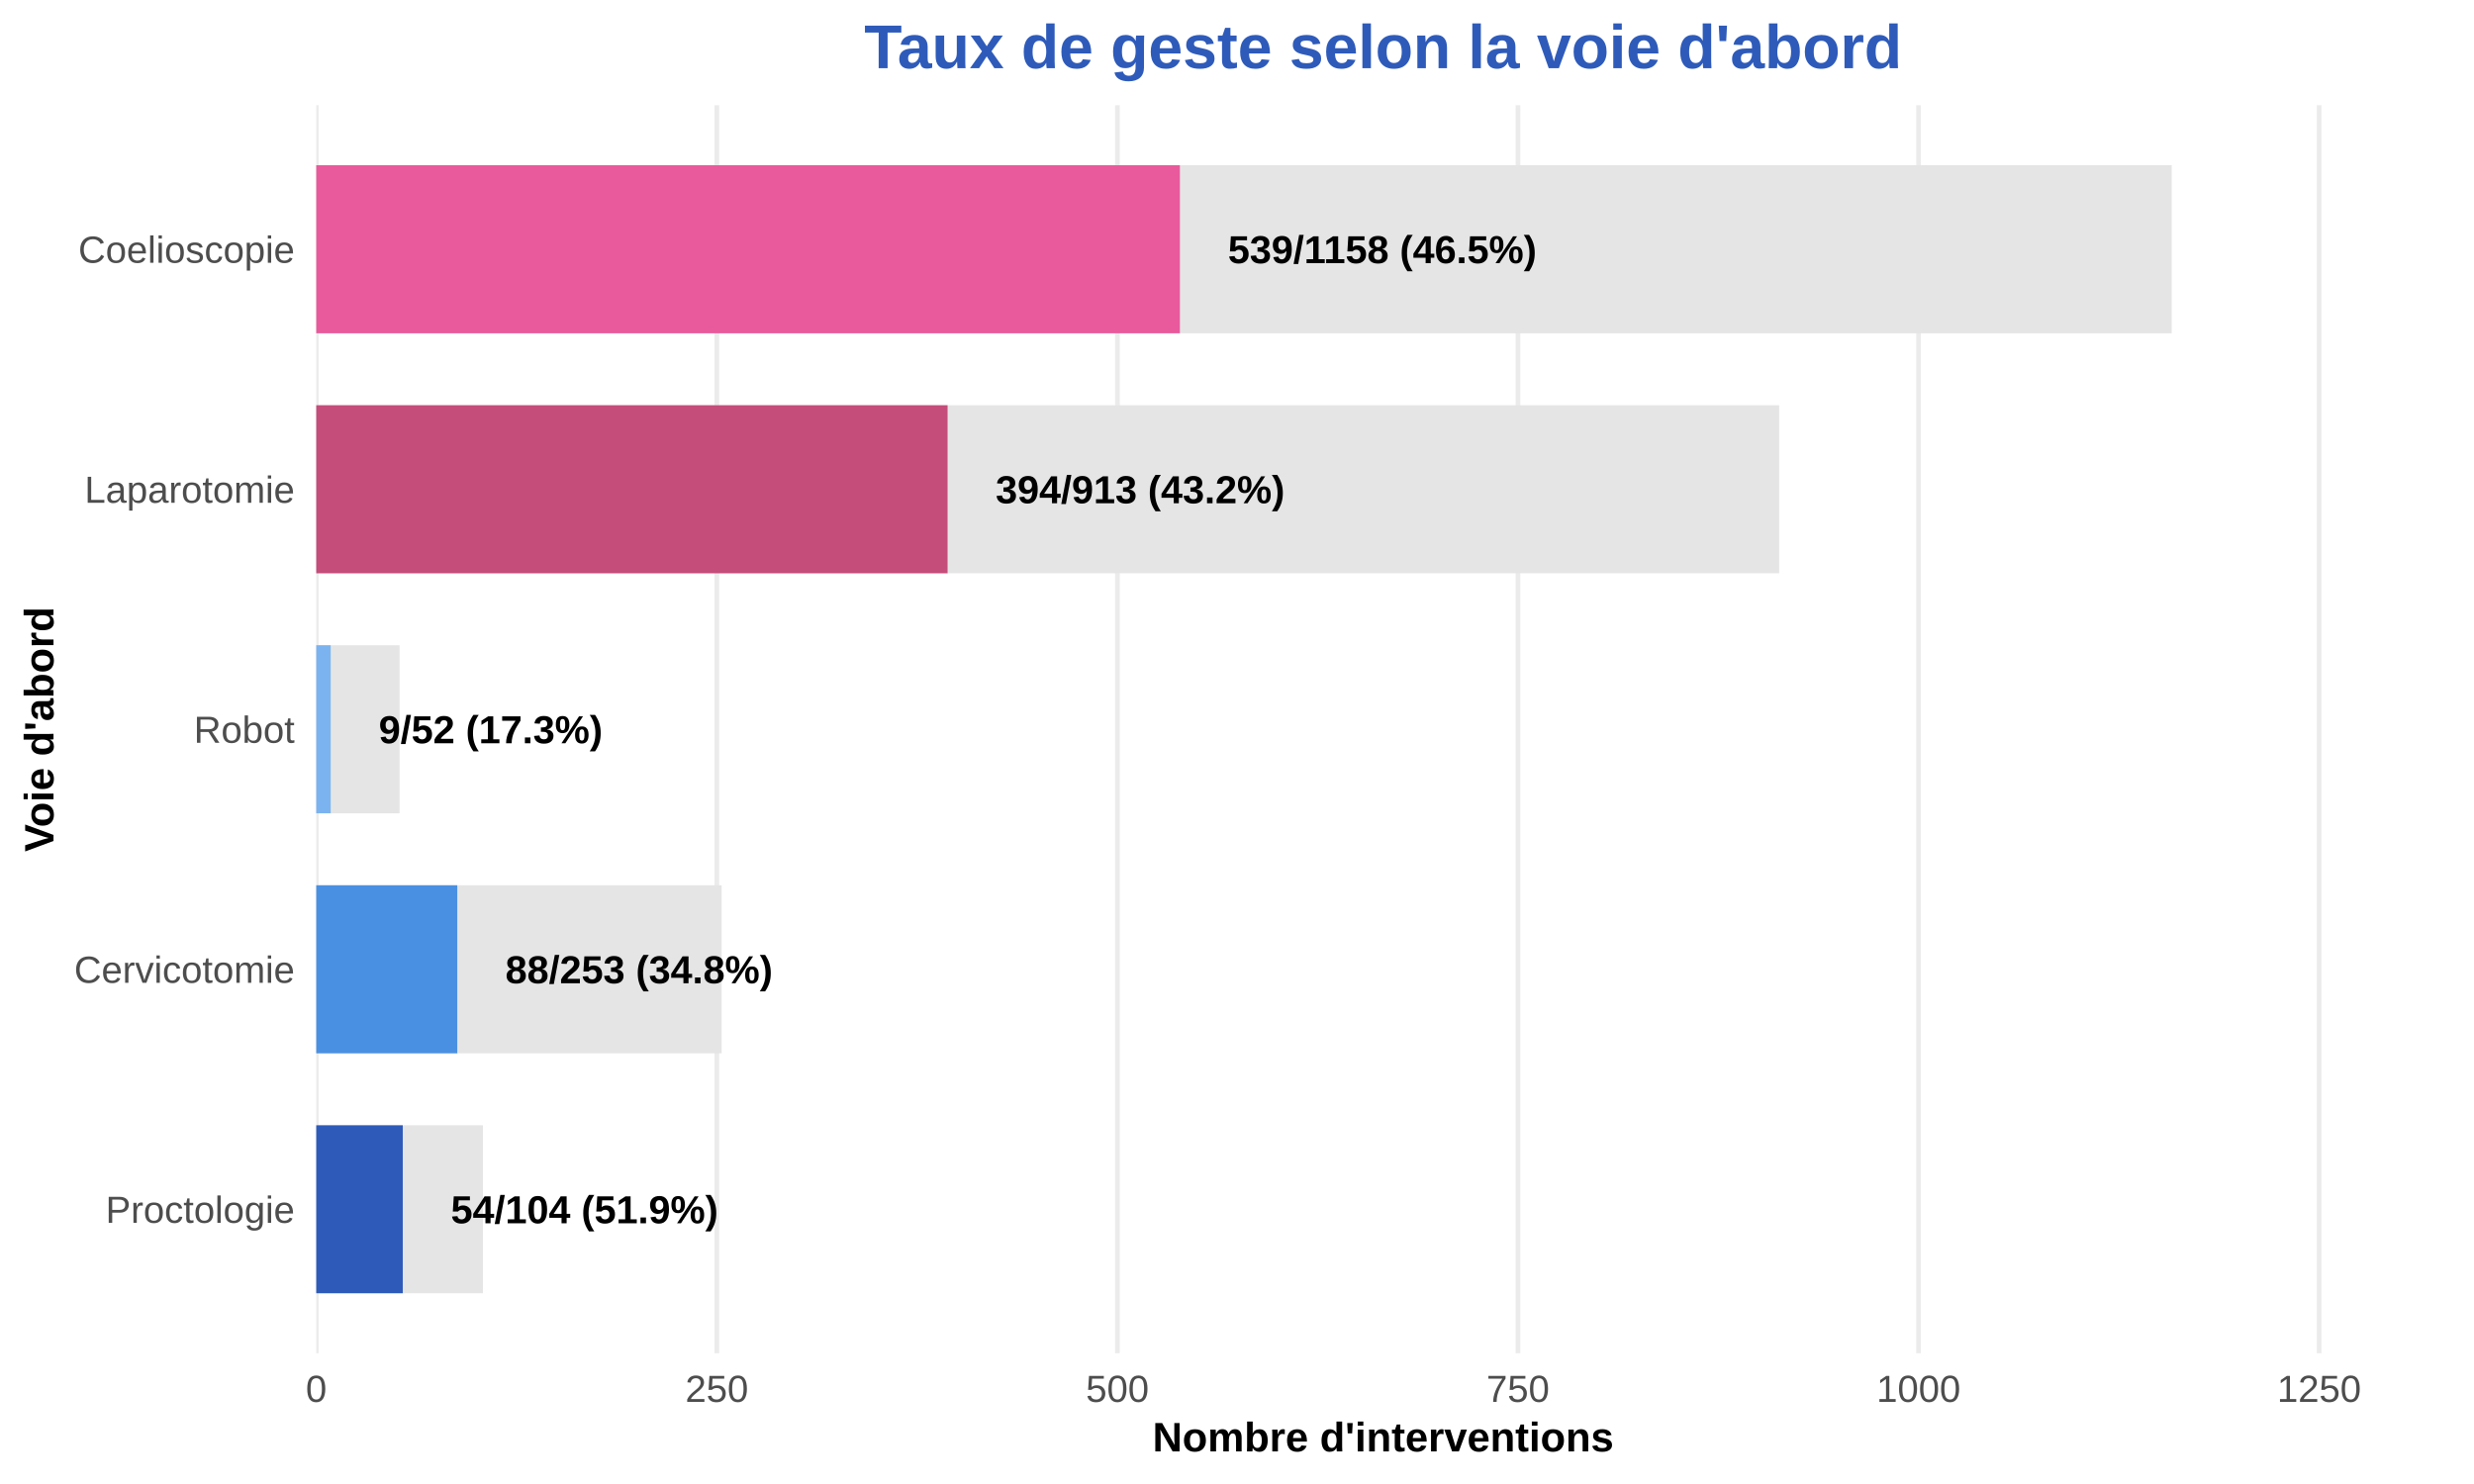
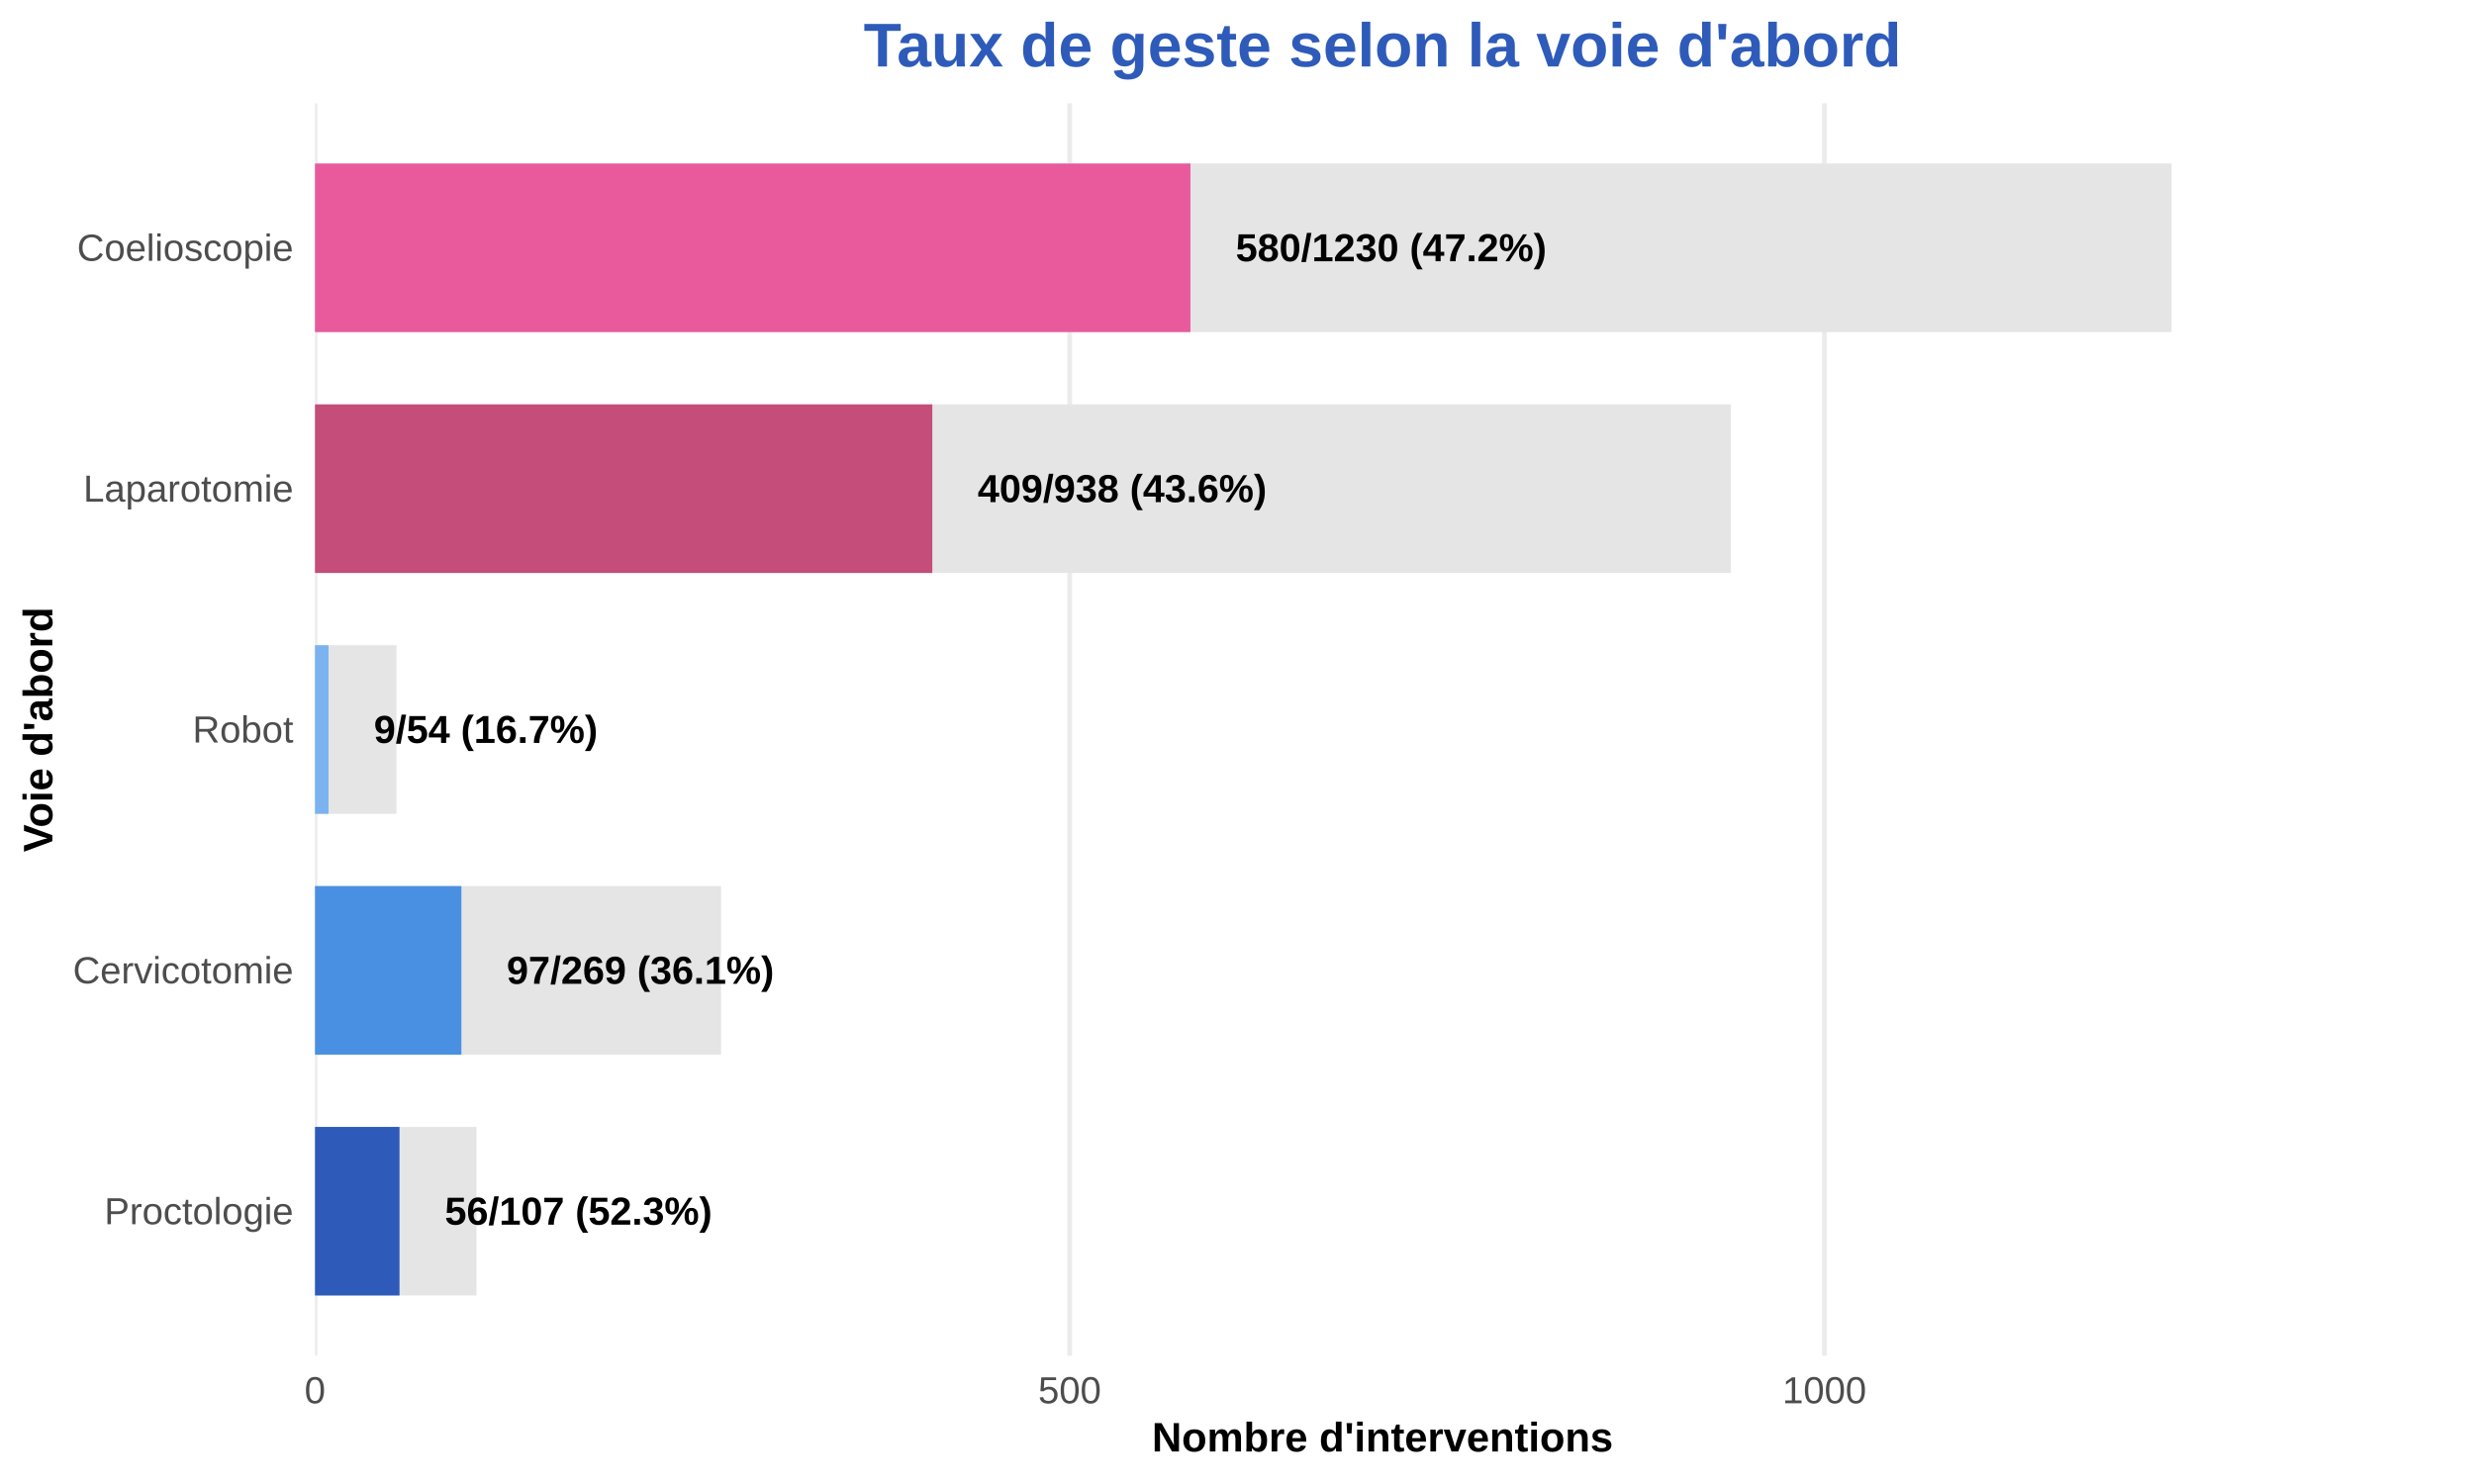
<svg xmlns="http://www.w3.org/2000/svg" width="720.00pt" height="432.00pt" viewBox="0 0 720.00 432.00">
  <g class="svglite">
    <defs>
      <style type="text/css">
    .svglite line, .svglite polyline, .svglite polygon, .svglite path, .svglite rect, .svglite circle {
      fill: none;
      stroke: #000000;
      stroke-linecap: round;
      stroke-linejoin: round;
      stroke-miterlimit: 10.00;
    }
    .svglite text {
      white-space: pre;
    }
    .svglite g.glyphgroup path {
      fill: inherit;
      stroke: none;
    }
  </style>
    </defs>
    <rect width="100%" height="100%" style="stroke: none; fill: #FFFFFF;" />
    <defs>
      <clipPath id="cpMC4wMHw3MjAuMDB8MC4wMHw0MzIuMDA=">
        <rect x="0.00" y="0.00" width="720.00" height="432.00" />
      </clipPath>
    </defs>
    <g clip-path="url(#cpMC4wMHw3MjAuMDB8MC4wMHw0MzIuMDA=)">
-       <rect x="-0" y="0" width="720.00" height="432.00" style="stroke-width: 1.36; stroke: none; fill: #FFFFFF;" />
+       <rect x="0.00" y="0" width="720.00" height="432.00" style="stroke-width: 1.36; stroke: none; fill: #FFFFFF;" />
    </g>
    <defs>
-       <clipPath id="cpOTIuMDR8NzEzLjAzfDMwLjYzfDM5My45NQ==">
-         <rect x="92.04" y="30.63" width="620.98" height="363.32" />
+       <clipPath id="cpOTEuNjd8NzEzLjAzfDMwLjA3fDM5NC42Ng==">
+         <rect x="91.67" y="30.07" width="621.35" height="364.60" />
      </clipPath>
    </defs>
-     <g clip-path="url(#cpOTIuMDR8NzEzLjAzfDMwLjYzfDM5My45NQ==)">
-       <rect x="92.04" y="30.63" width="620.98" height="363.32" style="stroke-width: 1.36; stroke: none; fill: #FFFFFF;" />
-       <polyline points="92.04,393.95 92.04,30.63 " style="stroke-width: 1.36; stroke: #EBEBEB; stroke-linecap: butt;" />
-       <polyline points="208.62,393.95 208.62,30.63 " style="stroke-width: 1.36; stroke: #EBEBEB; stroke-linecap: butt;" />
-       <polyline points="325.20,393.95 325.20,30.63 " style="stroke-width: 1.36; stroke: #EBEBEB; stroke-linecap: butt;" />
-       <polyline points="441.77,393.95 441.77,30.63 " style="stroke-width: 1.36; stroke: #EBEBEB; stroke-linecap: butt;" />
-       <polyline points="558.35,393.95 558.35,30.63 " style="stroke-width: 1.36; stroke: #EBEBEB; stroke-linecap: butt;" />
-       <polyline points="674.93,393.95 674.93,30.63 " style="stroke-width: 1.36; stroke: #EBEBEB; stroke-linecap: butt;" />
-       <rect x="92.04" y="257.71" width="117.98" height="48.91" style="stroke-width: 1.07; stroke: none; stroke-linecap: butt; stroke-linejoin: miter; fill: #E5E5E5;" />
-       <rect x="92.04" y="48.10" width="539.99" height="48.91" style="stroke-width: 1.07; stroke: none; stroke-linecap: butt; stroke-linejoin: miter; fill: #E5E5E5;" />
-       <rect x="92.04" y="117.97" width="425.74" height="48.91" style="stroke-width: 1.07; stroke: none; stroke-linecap: butt; stroke-linejoin: miter; fill: #E5E5E5;" />
-       <rect x="92.04" y="327.57" width="48.50" height="48.91" style="stroke-width: 1.07; stroke: none; stroke-linecap: butt; stroke-linejoin: miter; fill: #E5E5E5;" />
-       <rect x="92.04" y="187.84" width="24.25" height="48.91" style="stroke-width: 1.07; stroke: none; stroke-linecap: butt; stroke-linejoin: miter; fill: #E5E5E5;" />
-       <rect x="92.04" y="257.71" width="41.04" height="48.91" style="stroke-width: 1.07; stroke: none; stroke-linecap: butt; stroke-linejoin: miter; fill: #4A90E2;" />
-       <rect x="92.04" y="48.10" width="251.34" height="48.91" style="stroke-width: 1.07; stroke: none; stroke-linecap: butt; stroke-linejoin: miter; fill: #E85A9C;" />
-       <rect x="92.04" y="117.97" width="183.73" height="48.91" style="stroke-width: 1.07; stroke: none; stroke-linecap: butt; stroke-linejoin: miter; fill: #C44D7A;" />
-       <rect x="92.04" y="327.57" width="25.18" height="48.91" style="stroke-width: 1.07; stroke: none; stroke-linecap: butt; stroke-linejoin: miter; fill: #2E5BBA;" />
-       <rect x="92.04" y="187.84" width="4.20" height="48.91" style="stroke-width: 1.07; stroke: none; stroke-linecap: butt; stroke-linejoin: miter; fill: #7BB3F0;" />
-       <text x="147.07" y="286.23" style="font-size: 11.38px; font-weight: bold; font-family: &quot;Arial&quot;;" textLength="77.77px" lengthAdjust="spacingAndGlyphs">88/253 (34.8%)</text>
-       <text x="357.37" y="76.62" style="font-size: 11.38px; font-weight: bold; font-family: &quot;Arial&quot;;" textLength="89.80px" lengthAdjust="spacingAndGlyphs">539/1158 (46.5%)</text>
-       <text x="289.76" y="146.49" style="font-size: 11.38px; font-weight: bold; font-family: &quot;Arial&quot;;" textLength="84.09px" lengthAdjust="spacingAndGlyphs">394/913 (43.2%)</text>
-       <text x="131.21" y="356.10" style="font-size: 11.38px; font-weight: bold; font-family: &quot;Arial&quot;;" textLength="77.77px" lengthAdjust="spacingAndGlyphs">54/104 (51.9%)</text>
-       <text x="110.23" y="216.36" style="font-size: 11.38px; font-weight: bold; font-family: &quot;Arial&quot;;" textLength="65.11px" lengthAdjust="spacingAndGlyphs">9/52 (17.3%)</text>
+     <g clip-path="url(#cpOTEuNjd8NzEzLjAzfDMwLjA3fDM5NC42Ng==)">
+       <rect x="91.67" y="30.07" width="621.35" height="364.60" style="stroke-width: 1.36; stroke: none; fill: #FFFFFF;" />
+       <polyline points="91.67,394.66 91.67,30.07 " style="stroke-width: 1.36; stroke: #EBEBEB; stroke-linecap: butt;" />
+       <polyline points="311.31,394.66 311.31,30.07 " style="stroke-width: 1.36; stroke: #EBEBEB; stroke-linecap: butt;" />
+       <polyline points="530.95,394.66 530.95,30.07 " style="stroke-width: 1.36; stroke: #EBEBEB; stroke-linecap: butt;" />
+       <rect x="91.67" y="257.94" width="118.16" height="49.08" style="stroke-width: 1.07; stroke: none; stroke-linecap: butt; stroke-linejoin: miter; fill: #E5E5E5;" />
+       <rect x="91.67" y="47.60" width="540.31" height="49.08" style="stroke-width: 1.07; stroke: none; stroke-linecap: butt; stroke-linejoin: miter; fill: #E5E5E5;" />
+       <rect x="91.67" y="117.71" width="412.04" height="49.08" style="stroke-width: 1.07; stroke: none; stroke-linecap: butt; stroke-linejoin: miter; fill: #E5E5E5;" />
+       <rect x="91.67" y="328.05" width="47.00" height="49.08" style="stroke-width: 1.07; stroke: none; stroke-linecap: butt; stroke-linejoin: miter; fill: #E5E5E5;" />
+       <rect x="91.67" y="187.83" width="23.72" height="49.08" style="stroke-width: 1.07; stroke: none; stroke-linecap: butt; stroke-linejoin: miter; fill: #E5E5E5;" />
+       <rect x="91.67" y="257.94" width="42.61" height="49.08" style="stroke-width: 1.07; stroke: none; stroke-linecap: butt; stroke-linejoin: miter; fill: #4A90E2;" />
+       <rect x="91.67" y="47.60" width="254.78" height="49.08" style="stroke-width: 1.07; stroke: none; stroke-linecap: butt; stroke-linejoin: miter; fill: #E85A9C;" />
+       <rect x="91.67" y="117.71" width="179.66" height="49.08" style="stroke-width: 1.07; stroke: none; stroke-linecap: butt; stroke-linejoin: miter; fill: #C44D7A;" />
+       <rect x="91.67" y="328.05" width="24.60" height="49.08" style="stroke-width: 1.07; stroke: none; stroke-linecap: butt; stroke-linejoin: miter; fill: #2E5BBA;" />
+       <rect x="91.67" y="187.83" width="3.95" height="49.08" style="stroke-width: 1.07; stroke: none; stroke-linecap: butt; stroke-linejoin: miter; fill: #7BB3F0;" />
+       <text x="147.46" y="286.39" style="font-size: 11.38px; font-weight: bold; font-family: &quot;Liberation Sans&quot;;" textLength="77.77px" lengthAdjust="spacingAndGlyphs">97/269 (36.1%)</text>
+       <text x="359.63" y="76.05" style="font-size: 11.38px; font-weight: bold; font-family: &quot;Liberation Sans&quot;;" textLength="90.42px" lengthAdjust="spacingAndGlyphs">580/1230 (47.2%)</text>
+       <text x="284.52" y="146.16" style="font-size: 11.38px; font-weight: bold; font-family: &quot;Liberation Sans&quot;;" textLength="84.09px" lengthAdjust="spacingAndGlyphs">409/938 (43.6%)</text>
+       <text x="129.45" y="356.51" style="font-size: 11.38px; font-weight: bold; font-family: &quot;Liberation Sans&quot;;" textLength="77.77px" lengthAdjust="spacingAndGlyphs">56/107 (52.3%)</text>
+       <text x="108.81" y="216.28" style="font-size: 11.38px; font-weight: bold; font-family: &quot;Liberation Sans&quot;;" textLength="65.11px" lengthAdjust="spacingAndGlyphs">9/54 (16.7%)</text>
    </g>
    <g clip-path="url(#cpMC4wMHw3MjAuMDB8MC4wMHw0MzIuMDA=)">
-       <text x="85.77" y="355.97" text-anchor="end" style="font-size: 11.00px;fill: #4D4D4D; font-family: &quot;Arial&quot;;" textLength="55.06px" lengthAdjust="spacingAndGlyphs">Proctologie</text>
-       <text x="85.77" y="286.10" text-anchor="end" style="font-size: 11.00px;fill: #4D4D4D; font-family: &quot;Arial&quot;;" textLength="64.19px" lengthAdjust="spacingAndGlyphs">Cervicotomie</text>
-       <text x="85.77" y="216.23" text-anchor="end" style="font-size: 11.00px;fill: #4D4D4D; font-family: &quot;Arial&quot;;" textLength="29.38px" lengthAdjust="spacingAndGlyphs">Robot</text>
-       <text x="85.77" y="146.36" text-anchor="end" style="font-size: 11.00px;fill: #4D4D4D; font-family: &quot;Arial&quot;;" textLength="61.19px" lengthAdjust="spacingAndGlyphs">Laparotomie</text>
-       <text x="85.77" y="76.49" text-anchor="end" style="font-size: 11.00px;fill: #4D4D4D; font-family: &quot;Arial&quot;;" textLength="63.00px" lengthAdjust="spacingAndGlyphs">Coelioscopie</text>
-       <text x="92.04" y="408.10" text-anchor="middle" style="font-size: 11.00px;fill: #4D4D4D; font-family: &quot;Arial&quot;;" textLength="6.12px" lengthAdjust="spacingAndGlyphs">0</text>
-       <text x="208.62" y="408.10" text-anchor="middle" style="font-size: 11.00px;fill: #4D4D4D; font-family: &quot;Arial&quot;;" textLength="18.38px" lengthAdjust="spacingAndGlyphs">250</text>
-       <text x="325.20" y="408.10" text-anchor="middle" style="font-size: 11.00px;fill: #4D4D4D; font-family: &quot;Arial&quot;;" textLength="18.38px" lengthAdjust="spacingAndGlyphs">500</text>
-       <text x="441.77" y="408.10" text-anchor="middle" style="font-size: 11.00px;fill: #4D4D4D; font-family: &quot;Arial&quot;;" textLength="18.38px" lengthAdjust="spacingAndGlyphs">750</text>
-       <text x="558.35" y="408.10" text-anchor="middle" style="font-size: 11.00px;fill: #4D4D4D; font-family: &quot;Arial&quot;;" textLength="24.50px" lengthAdjust="spacingAndGlyphs">1000</text>
-       <text x="674.93" y="408.10" text-anchor="middle" style="font-size: 11.00px;fill: #4D4D4D; font-family: &quot;Arial&quot;;" textLength="24.50px" lengthAdjust="spacingAndGlyphs">1250</text>
-       <text x="402.53" y="422.51" text-anchor="middle" style="font-size: 12.00px; font-weight: bold; font-family: &quot;Arial&quot;;" textLength="134.19px" lengthAdjust="spacingAndGlyphs">Nombre d'interventions</text>
-       <text transform="translate(15.57,212.29) rotate(-90)" text-anchor="middle" style="font-size: 12.00px; font-weight: bold; font-family: &quot;Arial&quot;;" textLength="71.28px" lengthAdjust="spacingAndGlyphs">Voie d'abord</text>
-       <text x="402.53" y="19.86" text-anchor="middle" style="font-size: 18.00px; font-weight: bold;fill: #2E5BBA; font-family: &quot;Arial&quot;;" textLength="302.14px" lengthAdjust="spacingAndGlyphs">Taux de geste selon la voie d'abord</text>
+       <text x="85.40" y="356.38" text-anchor="end" style="font-size: 11.00px;fill: #4D4D4D; font-family: &quot;Liberation Sans&quot;;" textLength="55.06px" lengthAdjust="spacingAndGlyphs">Proctologie</text>
+       <text x="85.40" y="286.26" text-anchor="end" style="font-size: 11.00px;fill: #4D4D4D; font-family: &quot;Liberation Sans&quot;;" textLength="64.19px" lengthAdjust="spacingAndGlyphs">Cervicotomie</text>
+       <text x="85.40" y="216.15" text-anchor="end" style="font-size: 11.00px;fill: #4D4D4D; font-family: &quot;Liberation Sans&quot;;" textLength="29.38px" lengthAdjust="spacingAndGlyphs">Robot</text>
+       <text x="85.40" y="146.04" text-anchor="end" style="font-size: 11.00px;fill: #4D4D4D; font-family: &quot;Liberation Sans&quot;;" textLength="61.19px" lengthAdjust="spacingAndGlyphs">Laparotomie</text>
+       <text x="85.40" y="75.92" text-anchor="end" style="font-size: 11.00px;fill: #4D4D4D; font-family: &quot;Liberation Sans&quot;;" textLength="63.00px" lengthAdjust="spacingAndGlyphs">Coelioscopie</text>
+       <text x="91.67" y="408.51" text-anchor="middle" style="font-size: 11.00px;fill: #4D4D4D; font-family: &quot;Liberation Sans&quot;;" textLength="6.12px" lengthAdjust="spacingAndGlyphs">0</text>
+       <text x="311.31" y="408.51" text-anchor="middle" style="font-size: 11.00px;fill: #4D4D4D; font-family: &quot;Liberation Sans&quot;;" textLength="18.38px" lengthAdjust="spacingAndGlyphs">500</text>
+       <text x="530.95" y="408.51" text-anchor="middle" style="font-size: 11.00px;fill: #4D4D4D; font-family: &quot;Liberation Sans&quot;;" textLength="24.50px" lengthAdjust="spacingAndGlyphs">1000</text>
+       <text x="402.35" y="422.53" text-anchor="middle" style="font-size: 12.00px; font-weight: bold; font-family: &quot;Liberation Sans&quot;;" textLength="134.19px" lengthAdjust="spacingAndGlyphs">Nombre d'interventions</text>
+       <text transform="translate(15.23,212.37) rotate(-90)" text-anchor="middle" style="font-size: 12.00px; font-weight: bold; font-family: &quot;Liberation Sans&quot;;" textLength="71.28px" lengthAdjust="spacingAndGlyphs">Voie d'abord</text>
+       <text x="402.35" y="19.36" text-anchor="middle" style="font-size: 18.00px; font-weight: bold;fill: #2E5BBA; font-family: &quot;Liberation Sans&quot;;" textLength="302.14px" lengthAdjust="spacingAndGlyphs">Taux de geste selon la voie d'abord</text>
    </g>
  </g>
</svg>
